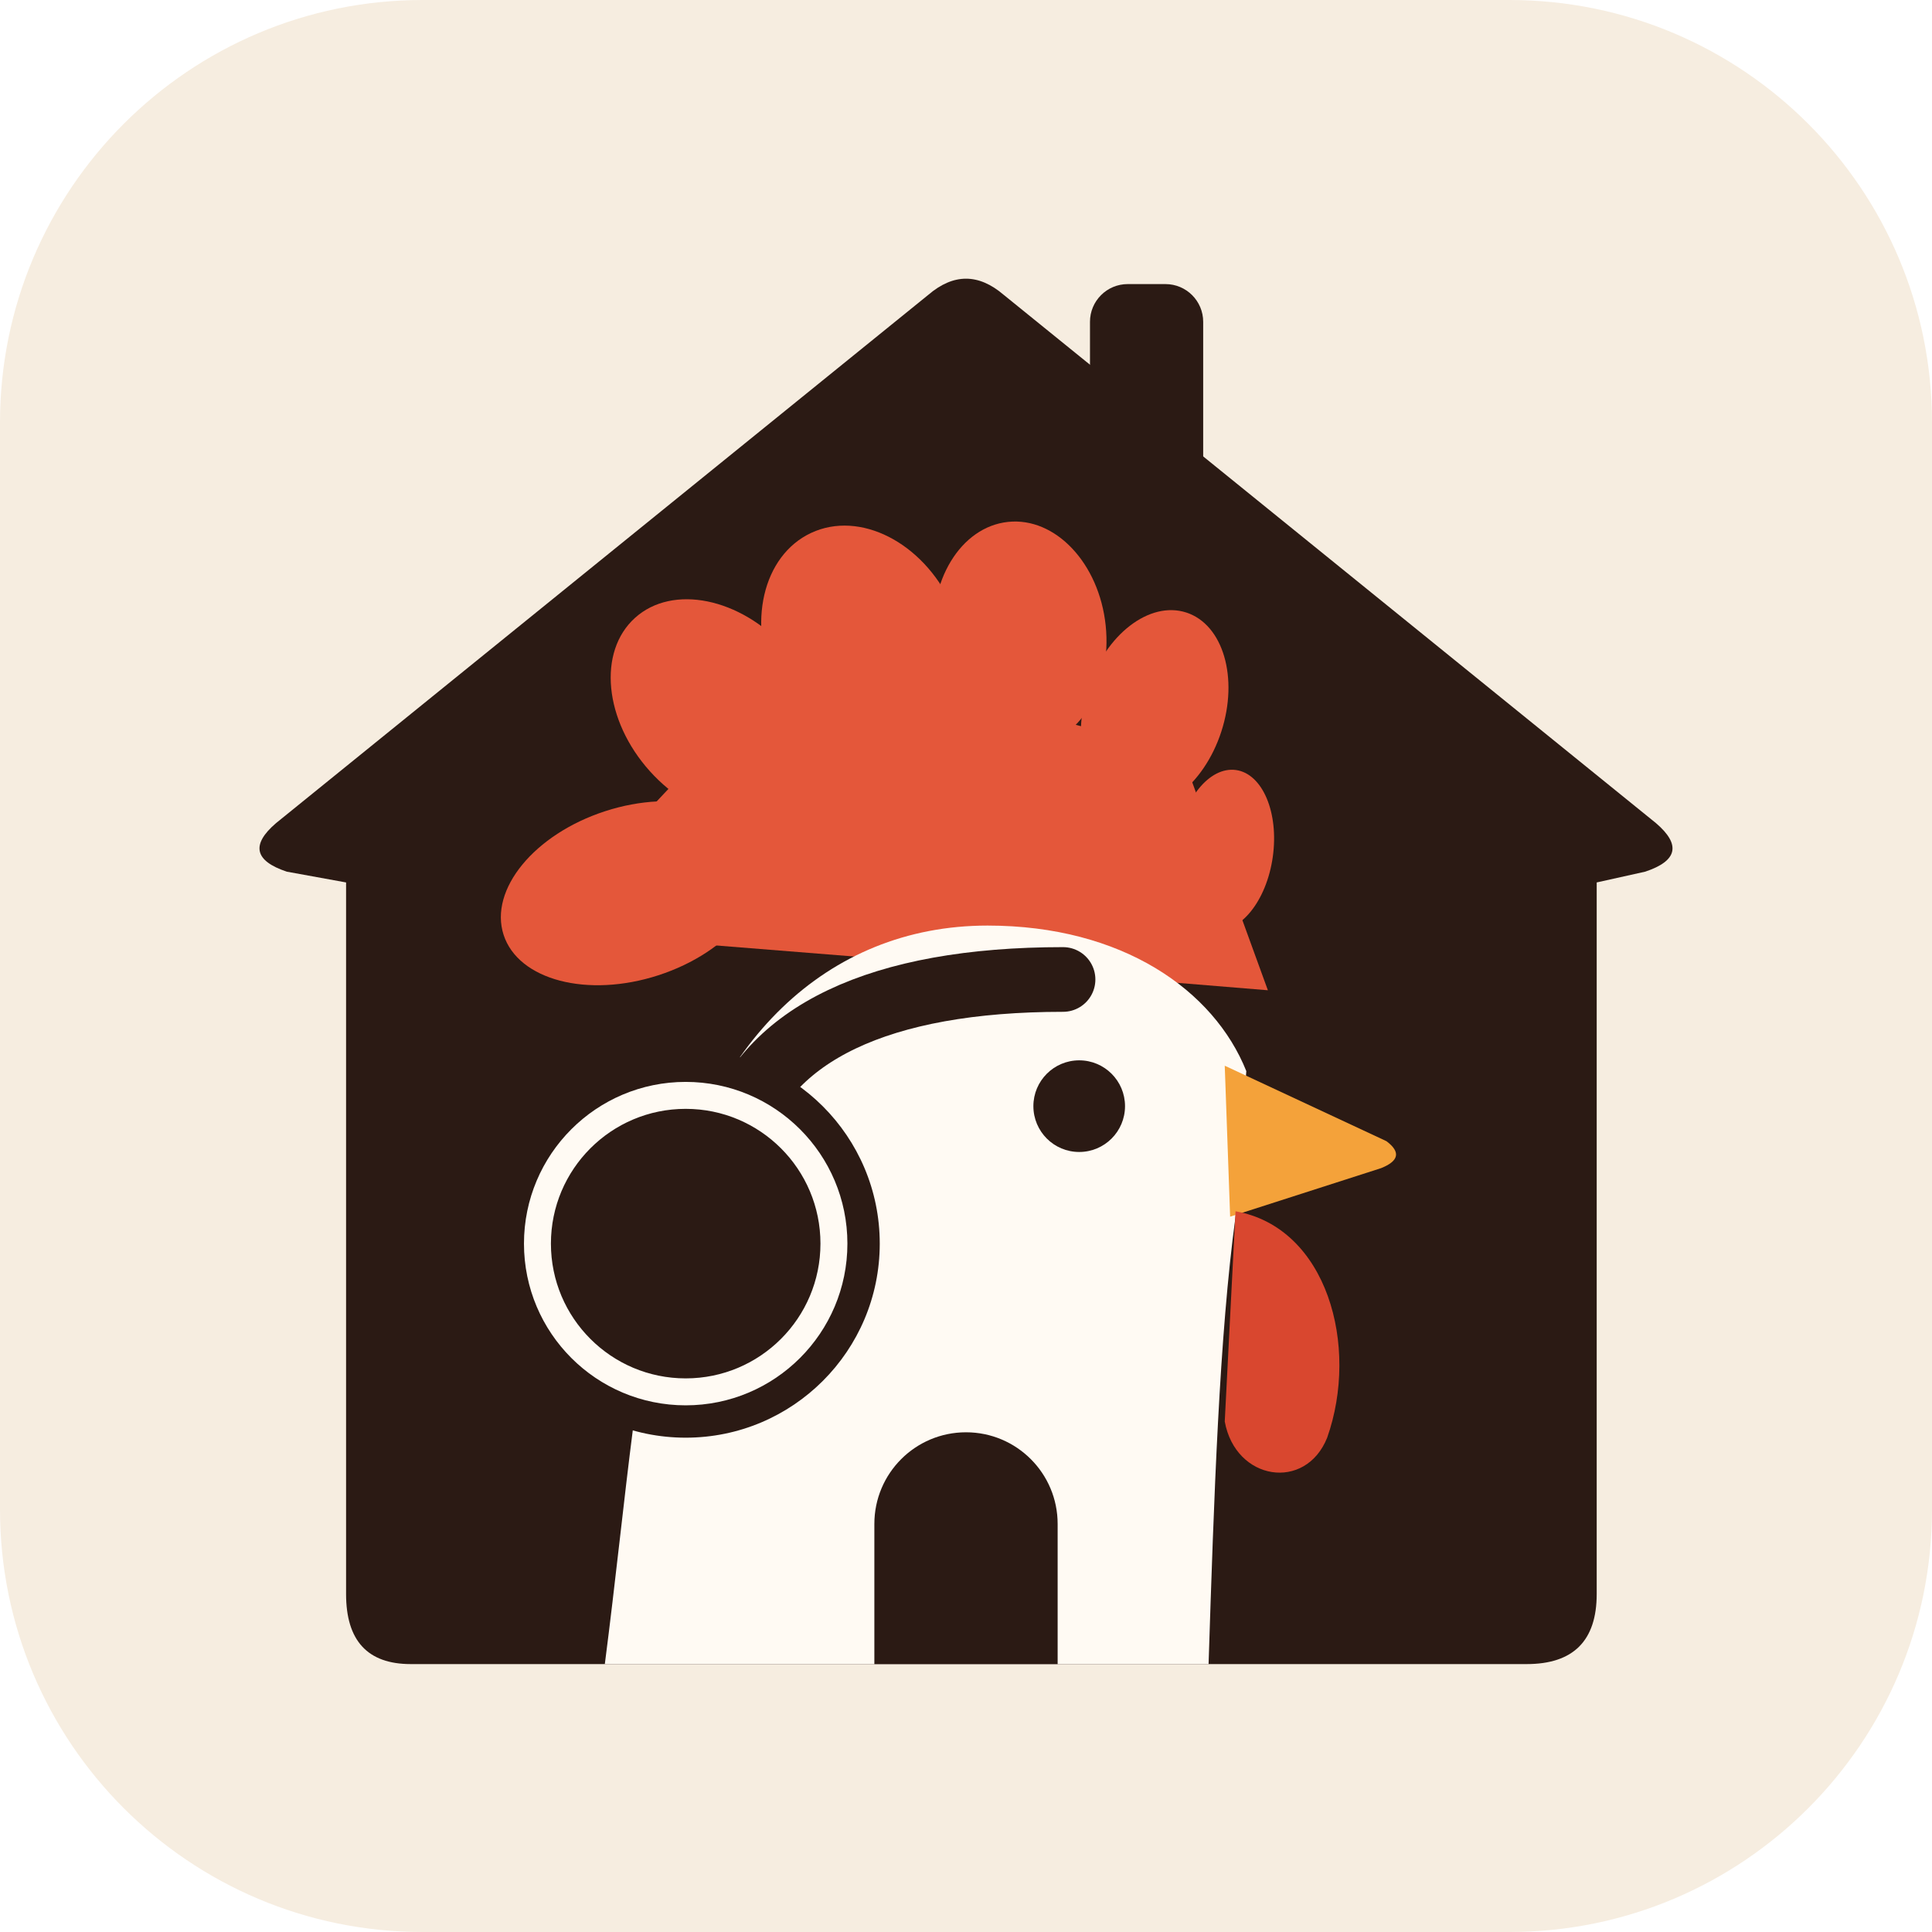
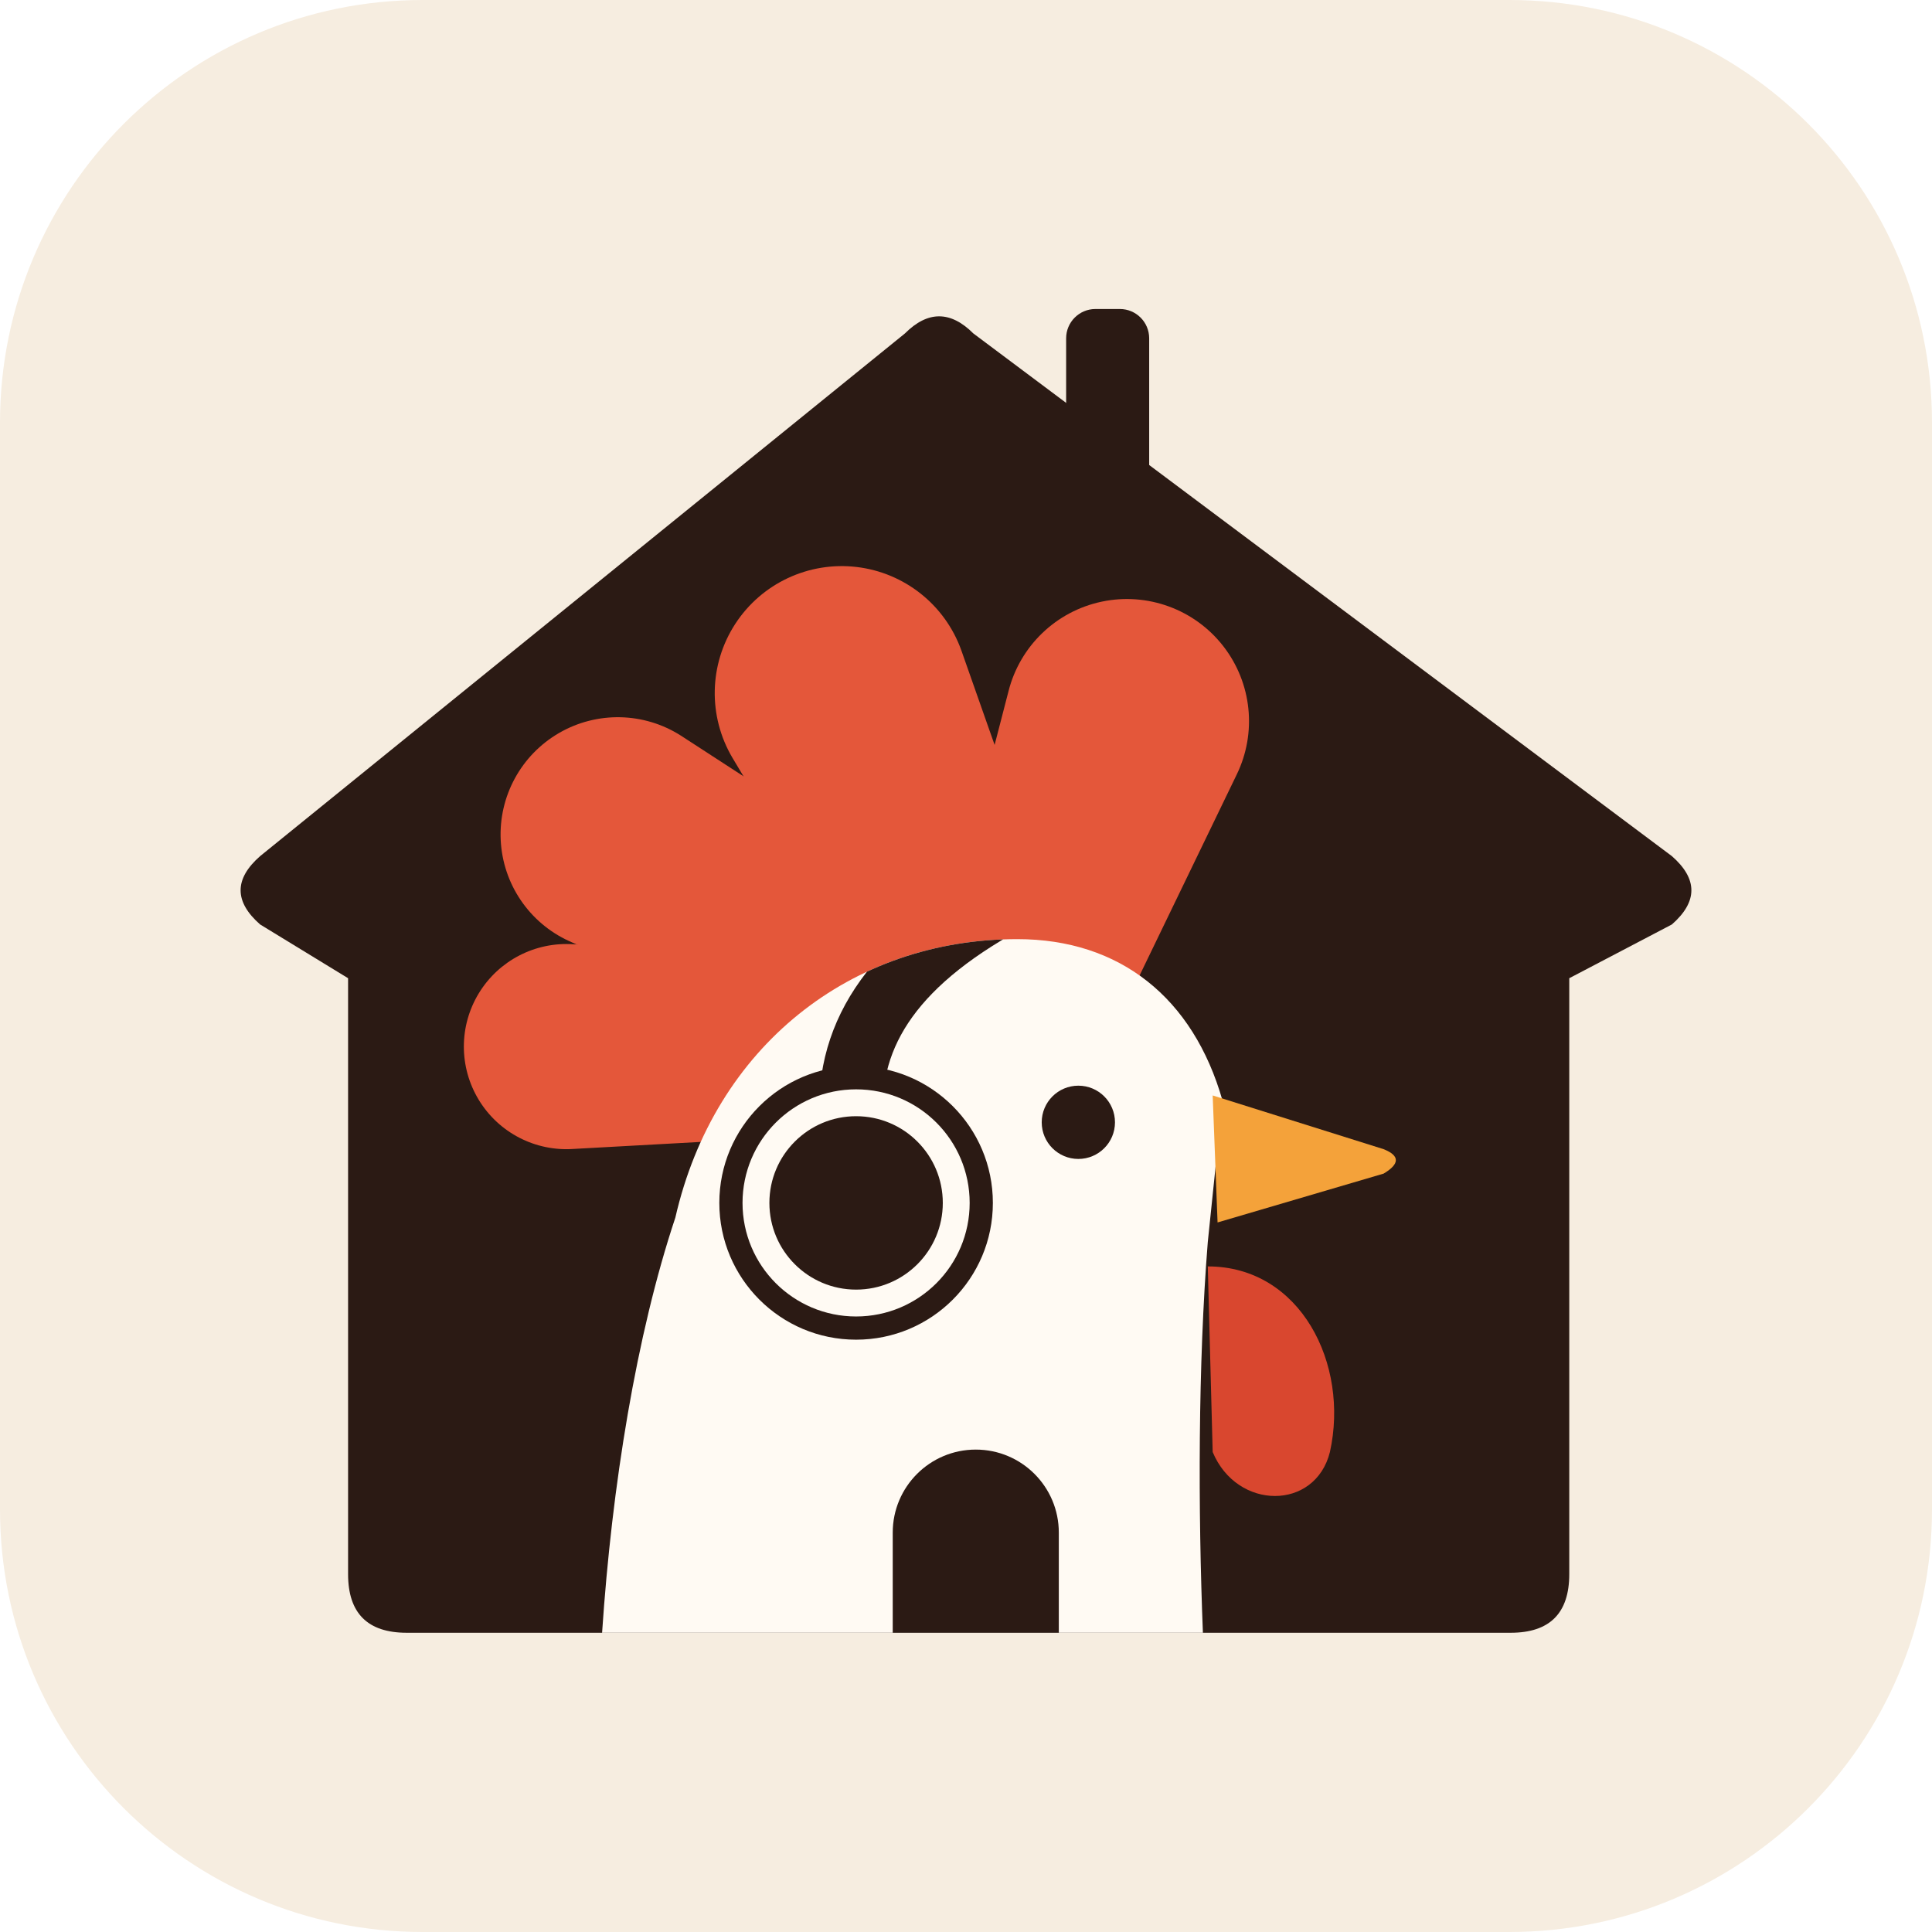
<svg xmlns="http://www.w3.org/2000/svg" viewBox="0 0 1024 1024">
  <rect width="1024" height="1024" rx="224" fill="#F6EDE0" />
-   <g transform="translate(69.143 36.286) scale(1.42857)">
+   <g transform="translate(112.000 101.644) scale(1.2945)">
    <g fill="#2B1A14">
-       <rect x="356" y="80" width="42" height="110" rx="14" />
+       <rect x="350" y="48" width="34" height="120" rx="12" />
    </g>
-     <path d="M296 84 Q310 72 324 84 L566 280 Q580 292 562 298 L544 302 V566 Q544 592 518 592 H104 Q80 592 80 566 V302 L58 298 Q40 292 54 280 Z" fill="#2B1A14" />
+     <path d="M284 58 Q298 44 312 58 L598 272 Q614 286 598 300 L556 322 V566 Q556 590 532 590 H80 Q56 590 56 566 V322 L20 300 Q4 286 20 272 Z" fill="#2B1A14" />
    <g fill="#E4573A">
-       <ellipse cx="218" cy="238" rx="34" ry="46" transform="rotate(-42 218 238)" />
-       <ellipse cx="272" cy="214" rx="36" ry="46" transform="rotate(-25 272 214)" />
-       <ellipse cx="330" cy="210" rx="32" ry="42" transform="rotate(-6 330 210)" />
-       <ellipse cx="380" cy="238" rx="26" ry="38" transform="rotate(18 380 238)" />
-       <ellipse cx="406" cy="290" rx="18" ry="30" transform="rotate(8 406 290)" />
-       <ellipse cx="186" cy="306" rx="50" ry="32" transform="rotate(-18 186 306)" />
-       <path d="M150 320 L214 252 L300 230 L390 254 L422 342 L300 332 Z" />
+       <path d="M358.4 365.7 L419.8 238.7 A50 50 0 1 0 326.4 204.5 L291.1 341.0 A36 36 0 0 0 358.4 365.7 Z" />
+       <path d="M360.0 338.1 L307.1 187.8 A52 52 0 1 0 213.4 231.8 L295.1 368.5 A36 36 0 0 0 360.0 338.1 Z" />
+       <path d="M344.5 321.5 L192.3 222.7 A48 48 0 1 0 146.5 306.8 L312.1 381.0 A34 34 0 0 0 344.5 321.5 Z" />
+       <path d="M327.8 318.0 L148.3 308.1 A42 42 0 1 0 148.3 391.9 L327.8 382.0 A32 32 0 0 0 327.8 318.0 Z" />
    </g>
-     <path d="M176 592 C 184 530 188 474 200 430 C 214 362 258 318 318 318 C 368 318 402 342 414 372 L 410 426 C 404 470 402 530 400 592 Z" fill="#FFFAF3" />
-     <path d="M224 396 C 236 358 278 338 346 338" fill="none" stroke="#2B1A14" stroke-width="24" stroke-linecap="round" />
-     <circle cx="206" cy="436" r="72" fill="#2B1A14" />
-     <circle cx="206" cy="436" r="55" fill="none" stroke="#FFFAF3" stroke-width="10" />
-     <path d="M276 592 V540 A34 34 0 0 1 344 540 V592 Z" fill="#2B1A14" />
+     <path d="M160 590 C 164 530 174 468 190 420 C 206 350 262 306 330 306 C 372 306 402 330 414 372 L 408 430 C 404 480 404 540 406 590 Z" fill="#FFFAF3" />
+     <clipPath id="band18">
+       <path d="M160 590 C 164 530 174 468 190 420 C 206 350 262 306 330 306 C 372 306 402 330 414 372 L 408 430 C 404 480 404 540 406 590 Z" />
+     </clipPath>
+     <path d="M262 380 C 260 344 280 314 330 288" fill="none" stroke="#2B1A14" stroke-width="26" clip-path="url(#band18)" />
+     <circle cx="264" cy="414" r="56" fill="#2B1A14" />
+     <circle cx="264" cy="414" r="41" fill="none" stroke="#FFFAF3" stroke-width="11" />
+     <path d="M279 590 V549 A34 34 0 0 1 347 549 V590 Z" fill="#2B1A14" />
    <g fill="#2B1A14">
-       <circle cx="352" cy="385" r="17" />
+       <circle cx="355" cy="381" r="15" />
    </g>
-     <path d="M406 370 L466 398 Q474 404 464 408 L408 426 Z" fill="#F4A23A" />
-     <path d="M410 424 C 444 430 456 474 444 508 C 436 528 410 524 406 502 Z" fill="#D9472F" />
+     <path d="M410 370 L480 392 Q490 396 480 402 L412 422 Z" fill="#F4A23A" />
+     <path d="M408 440 C 446 440 466 480 458 516 C 452 540 420 540 410 516 Z" fill="#D9472F" />
  </g>
</svg>
